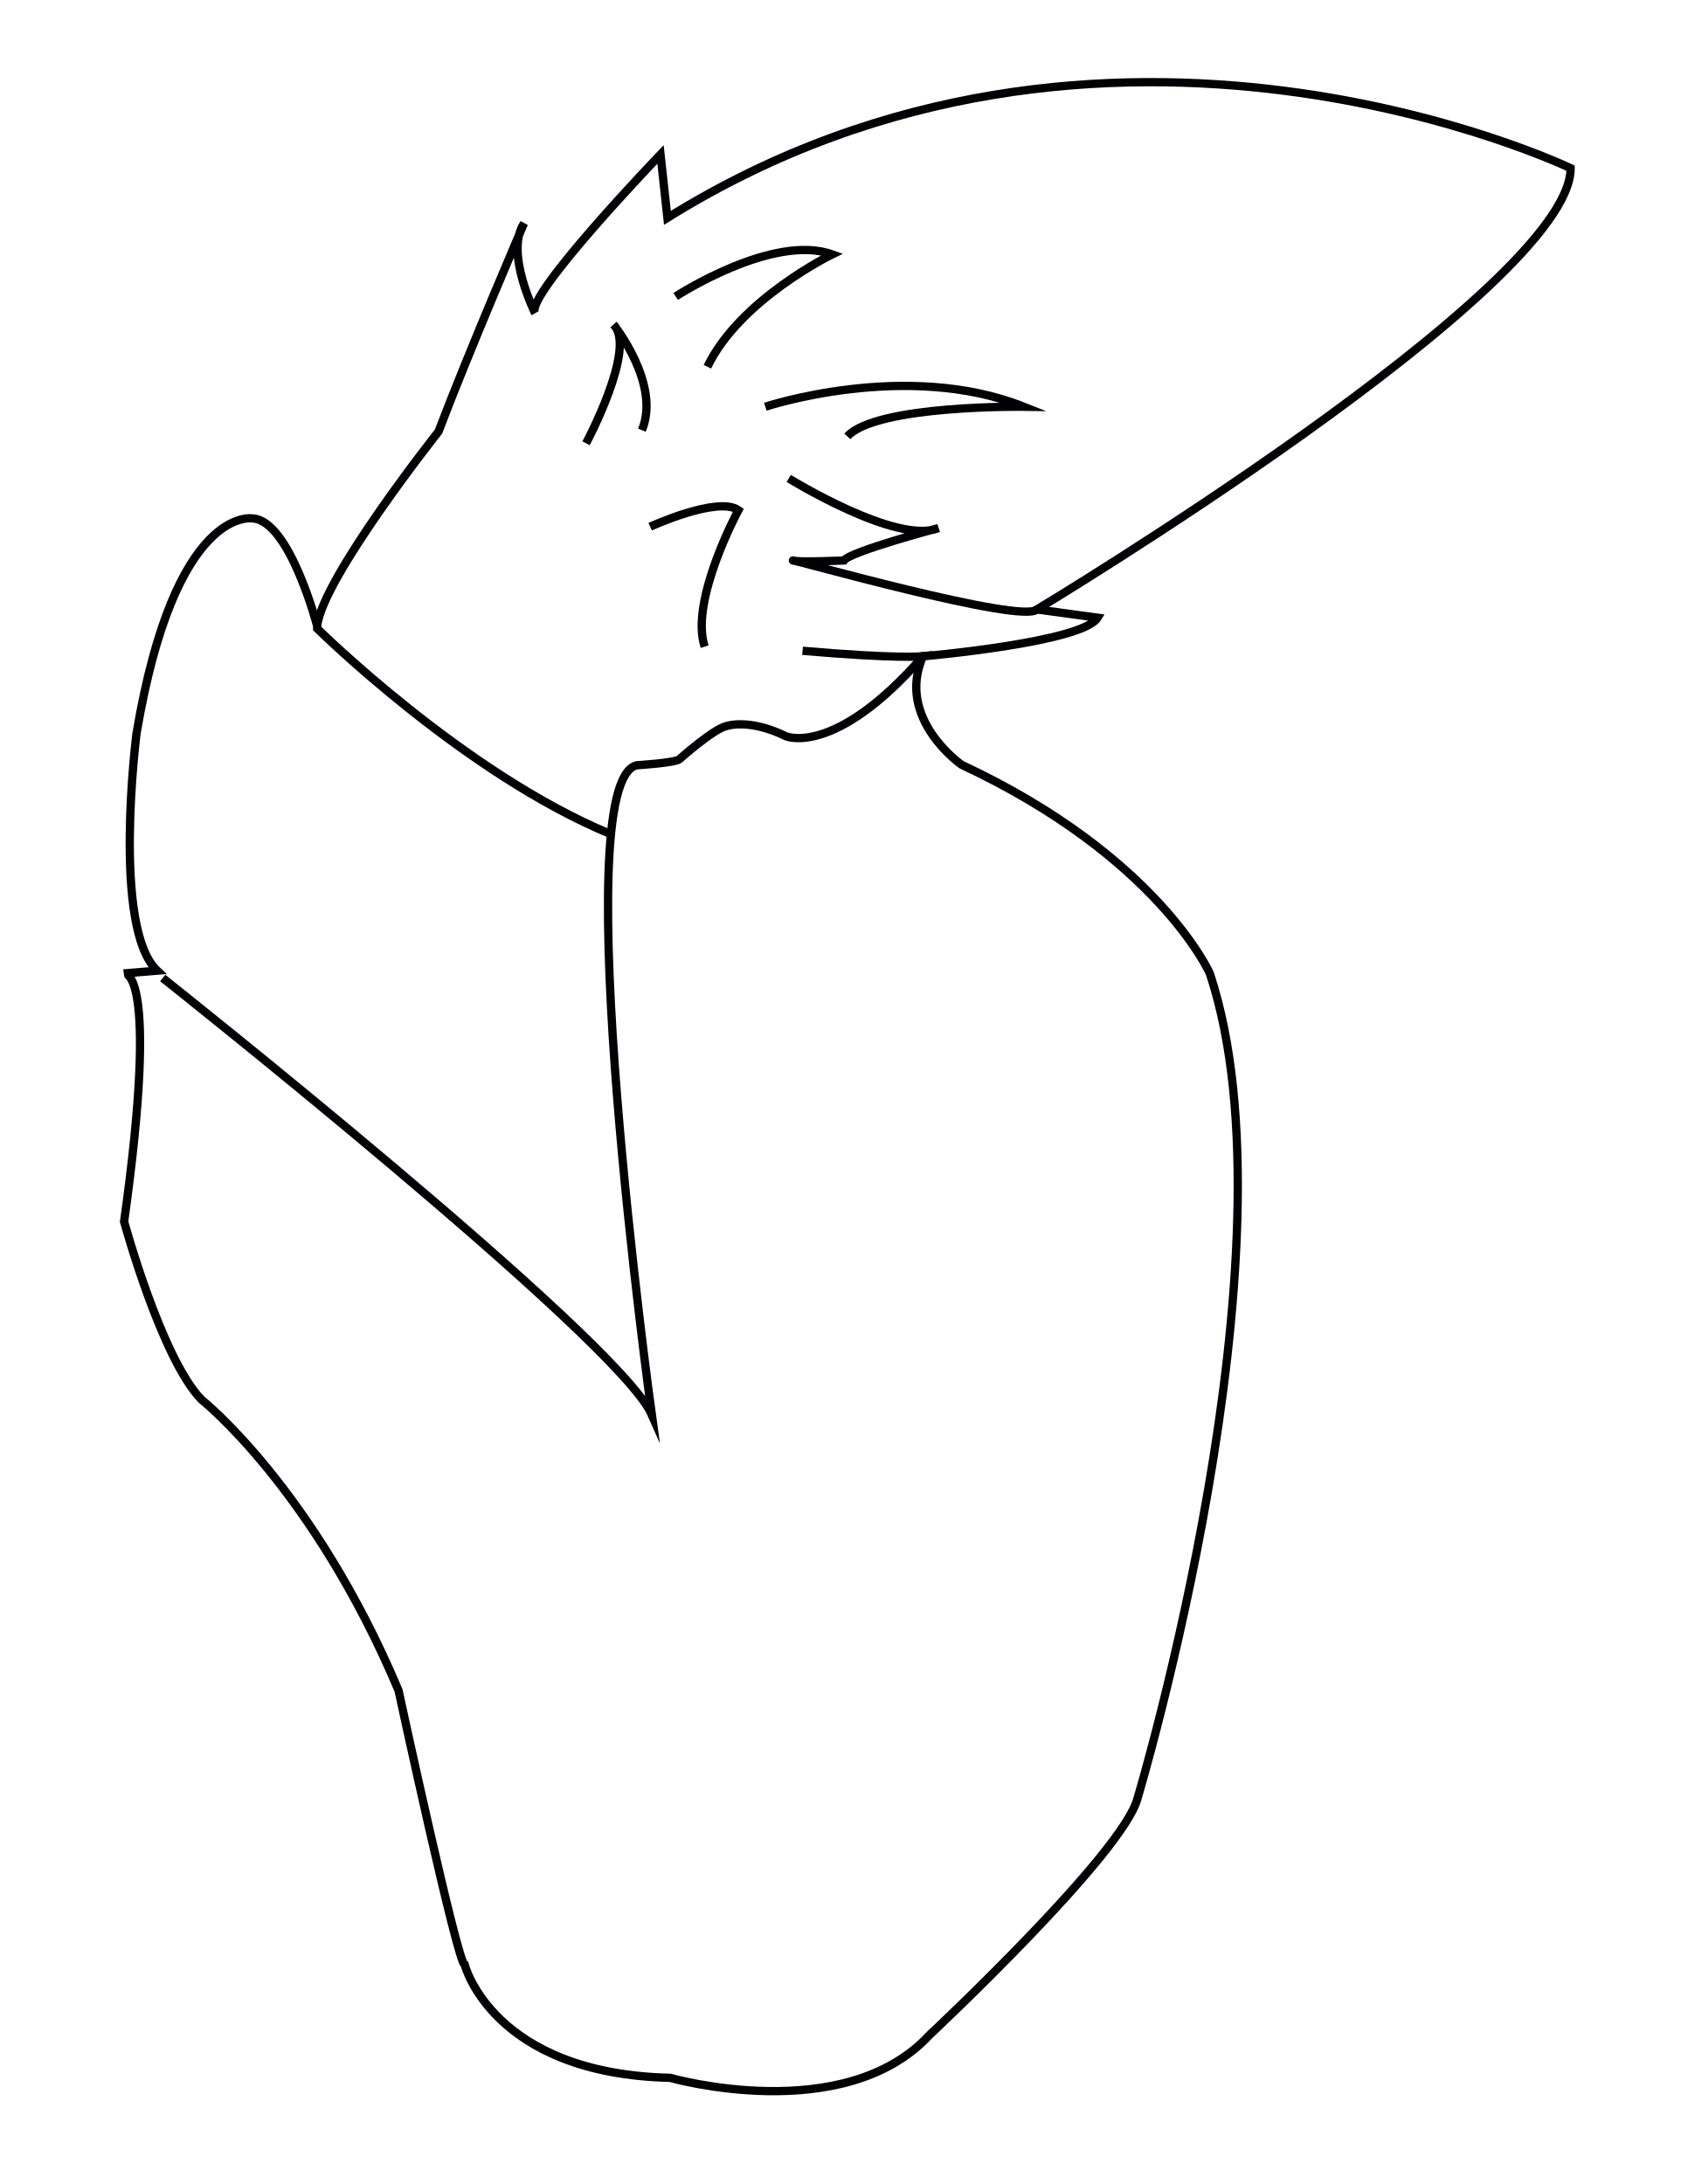
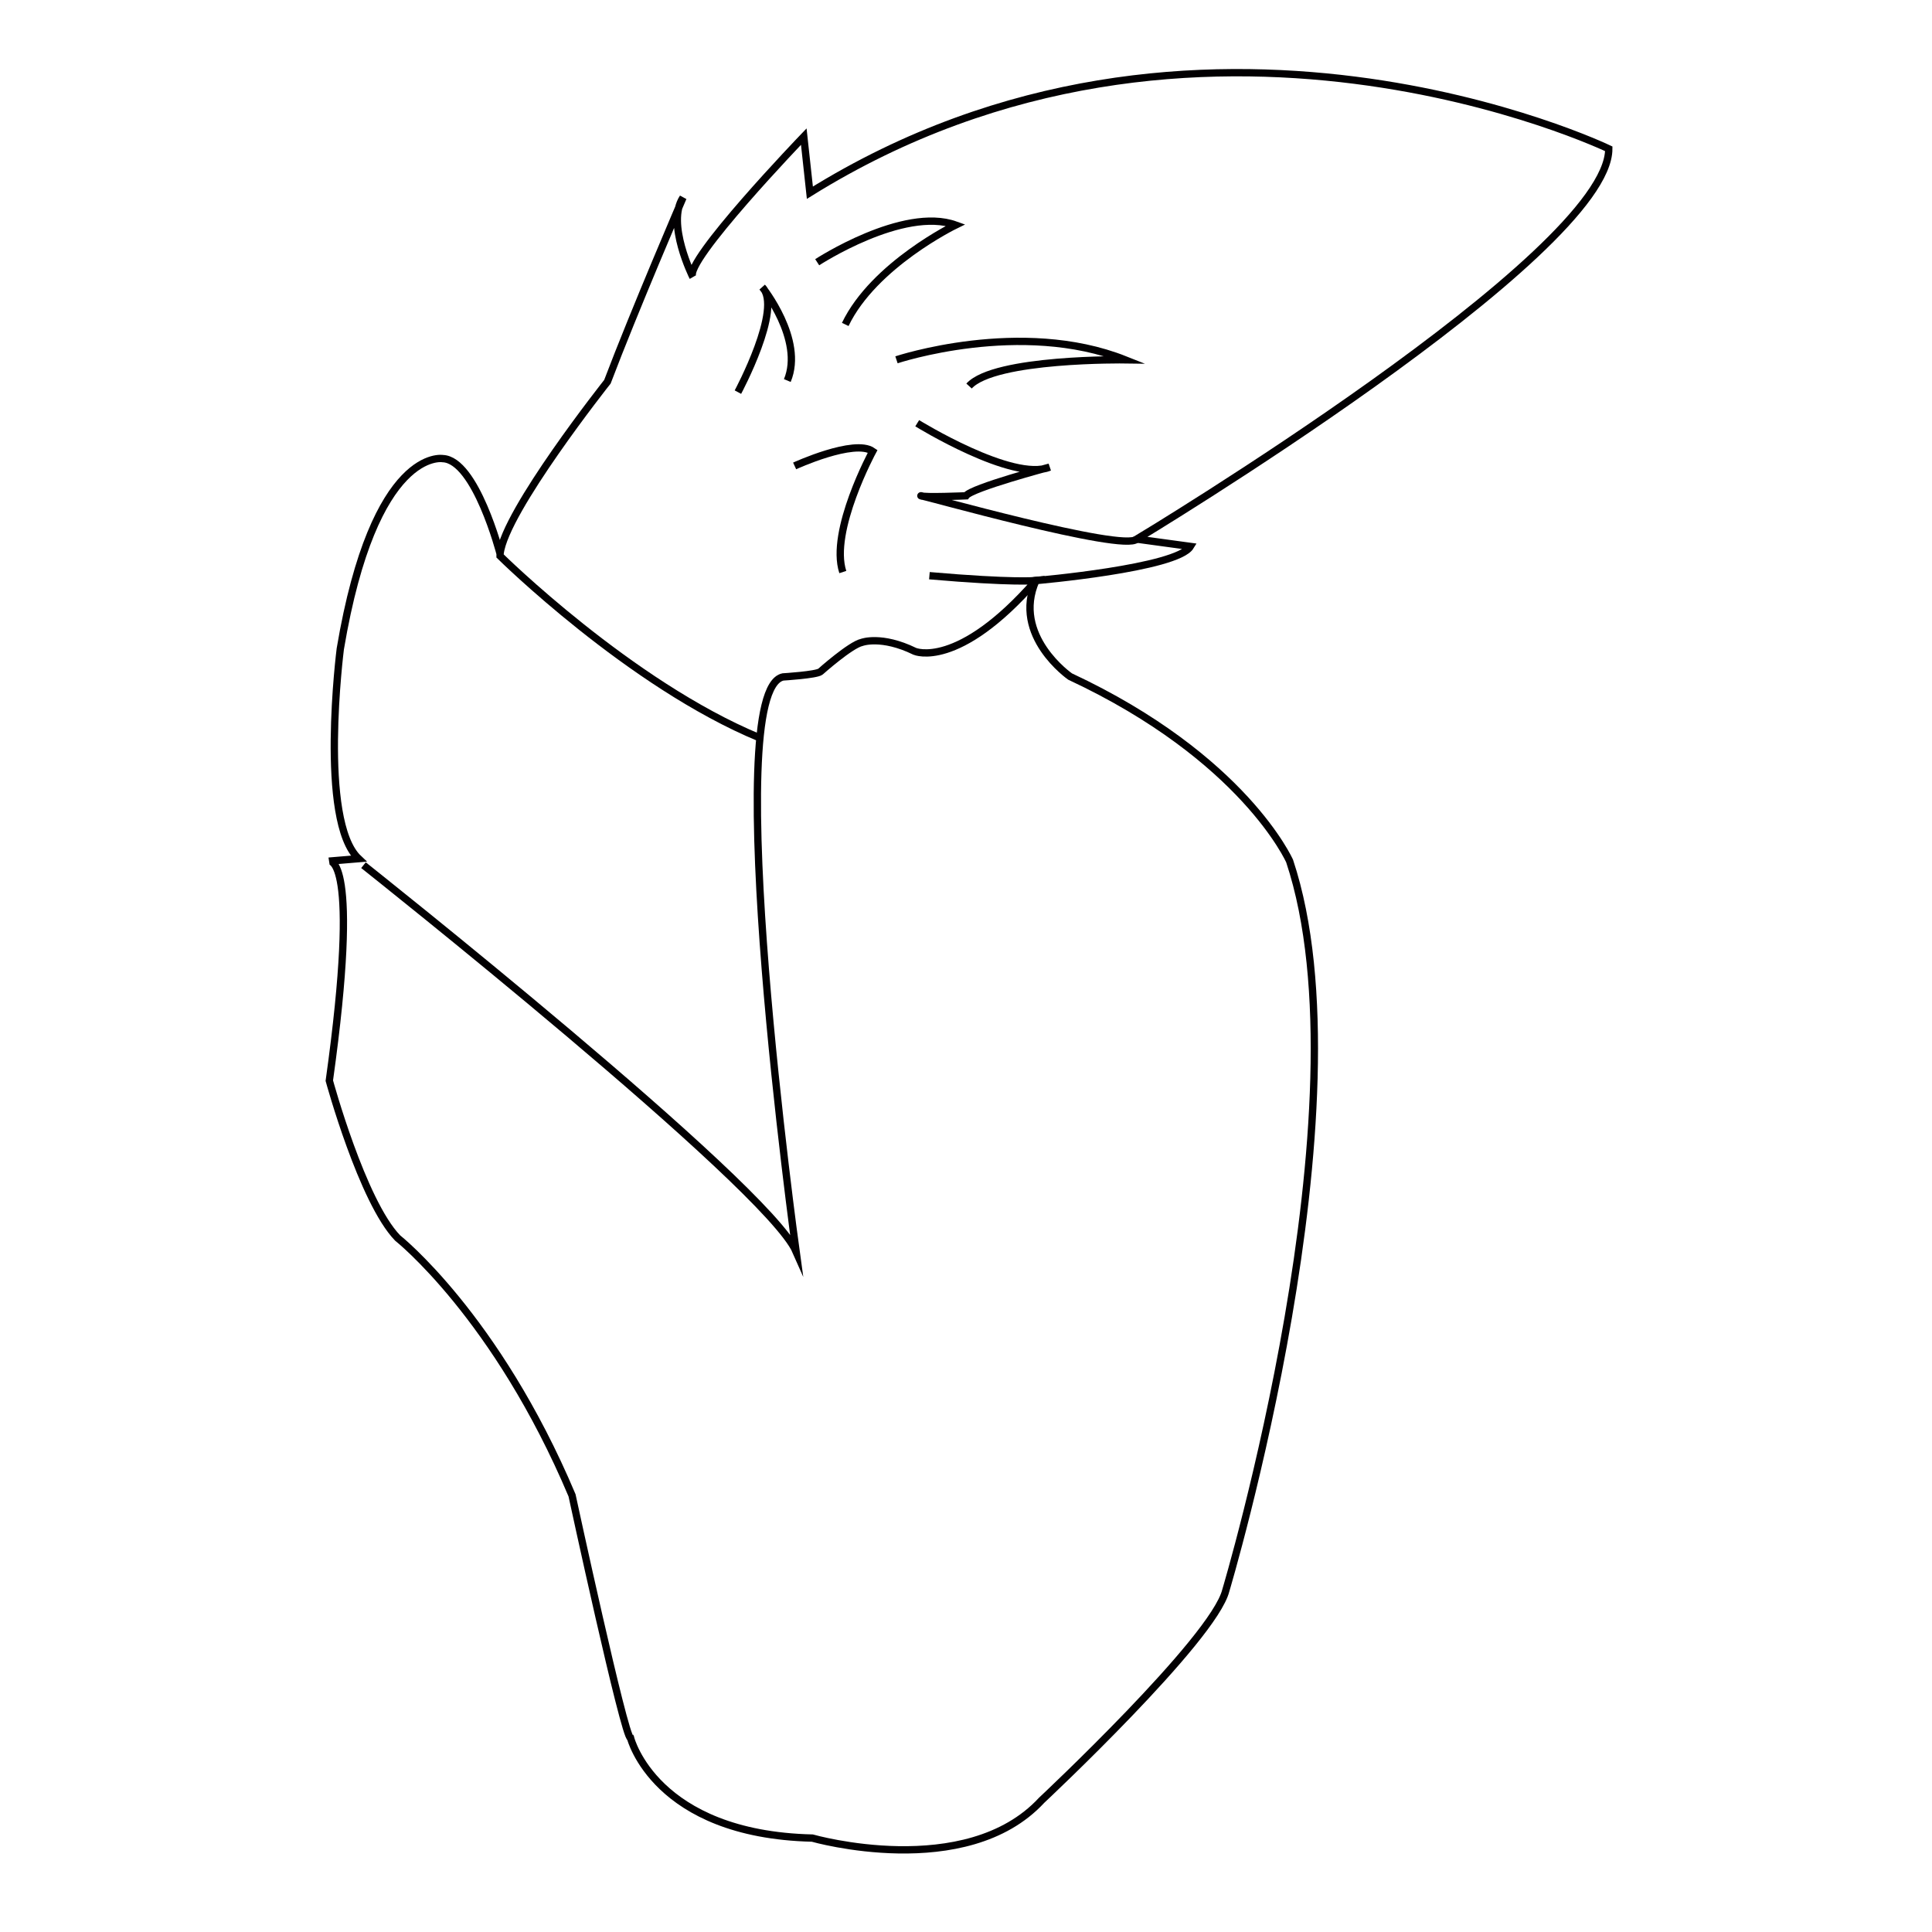
- <svg xmlns="http://www.w3.org/2000/svg" version="1.1" x="0px" y="0px" width="612px" height="792px" viewBox="0 0 612 792" enable-background="new 0 0 612 792" xml:space="preserve">
+ <svg xmlns="http://www.w3.org/2000/svg" version="1.1" x="0px" y="0px" width="75px" height="75px" viewBox="0 0 612 792" enable-background="new 0 0 612 792" xml:space="preserve">
  <g id="background">
    <g>
-       <path fill="none" d="M360.431,35.913c-41.979,6.97-81.557,21.896-117.638,44.361l-2.026,1.261l-2.409-22.16    c-4.001,4.226-12.798,13.613-21.364,23.408c-21.212,24.258-21.877,29.086-21.725,29.897c0.043,0.089,0.068,0.14,0.073,0.149    l-2.59,1.503c-0.152-0.229-0.329-0.494-0.438-0.874c-1.211-2.568-5.115-11.385-5.971-20.048    c-6.668,15.74-18.454,43.885-25.94,63.622l-0.083,0.217l-0.144,0.182c-0.417,0.526-41.621,52.69-43.676,69.656v0.197    c5.188,5.031,54.462,52.065,103.735,73.055c1.693-15.37,5.097-23.195,10.46-24.308l0.213-0.028    c6.071-0.371,13.295-1.18,14.496-1.851c1.578-1.403,12.629-11.117,17.516-12.263c1.096-0.371,9.359-2.763,22.737,3.763    c0.092,0.035,16.33,6.186,45.535-26.002c-5.26,0.085-17.028-0.13-40.322-2.156l0.26-2.988c31.566,2.745,41.923,2.119,43.229,2.017    l0.161-0.014l3.787-0.399l-0.05,0.057c19.815-1.915,48.008-6.139,56.355-11.114l-18.274-2.492    c-0.943,0.461-2.45,0.699-4.584,0.699c-9.929,0-33.407-5.123-76.568-16.512c-3.25-0.858-5.962-1.574-7.195-1.876    c-0.9-0.117-1.127-0.253-1.263-0.334l-1.116-0.67l0.493-1.213c0.428-1.017,0.995-1.072,2.68-0.674    c2.443,0.212,9.821,0.08,16.605-0.205c2.952-2.319,13.493-5.742,22.52-8.389c-5.781-1.065-12.805-3.46-21.027-7.176    c-11.641-5.26-21.571-11.373-21.67-11.435l1.577-2.552c0.097,0.061,9.887,6.085,21.356,11.266    c12.729,5.749,22.546,8.257,28.707,7.372c1.173-0.32,2.193-0.593,3.014-0.811l0.962,2.834c-0.994,0.414-2.098,0.715-3.308,0.904    c-14.288,3.903-28.855,8.609-30.298,10.331l-0.425,0.612l-0.731,0.016c-2.193,0.095-4.135,0.167-5.853,0.221    c10.672,2.807,26.974,7.035,41.625,10.32c25.023,5.611,31.205,5.308,32.728,4.823l0.661-0.398    c1.913-1.152,189.965-114.856,192.742-157.771c-6.376-2.904-46.667-20.468-102.888-27.594    C429.24,29.808,394.031,30.333,360.431,35.913z M231.366,155.421c4.149-9.928-0.876-21.88-5.186-29.395    c-0.581,13.027-10.861,32.641-12.358,35.433l-2.644-1.418c0.046-0.085,4.627-8.667,8.111-18.148    c3.907-10.633,4.933-18.31,2.976-21.954c-0.563-0.78-0.912-1.221-0.936-1.25l2.231-1.999c0.453,0.453,0.841,0.964,1.169,1.526    c1.522,2.098,4.409,6.375,6.883,11.751c4.678,10.163,5.549,19.365,2.521,26.612L231.366,155.421z M269.069,185.715    c-0.174,0.322-17.378,32.375-12.144,48.317l-2.851,0.936c-5.056-15.397,8.305-42.851,11.645-49.33    c-3.077-1.109-8.768-0.482-16.316,1.819c-6.889,2.101-12.967,4.878-13.028,4.906l-1.252-2.727    c2.587-1.188,25.51-11.447,33.486-5.866l1.096,0.767L269.069,185.715z M257.853,133.648l-2.705-1.297    c6.206-12.94,18.382-23.526,27.504-30.129c6.137-4.442,11.659-7.682,15.03-9.532c-20.738-4.022-51.535,15.853-51.862,16.066    l-1.64-2.513c0.365-0.238,9.061-5.88,20.557-10.66c15.617-6.493,28.241-8.09,37.522-4.745l3.347,1.207l-3.201,1.554    C302.075,93.76,269.235,109.914,257.853,133.648z M371.229,149c-0.136-0.004-13.49-0.172-27.938,1.059    c-23.778,2.026-32.122,6.123-34.935,9.202l-2.215-2.022c8.252-9.038,40.46-10.846,56.303-11.181    c-39.847-11.687-84,2.708-84.471,2.865l-0.948-2.846c0.515-0.171,52.015-16.975,94.779,0.029l7.562,3.007L371.229,149z" />
-       <path fill="none" d="M284.403,268.376c-12.872-6.278-20.476-3.661-20.551-3.635l-0.204,0.059    c-3.51,0.752-12.968,8.667-16.316,11.653c-1.821,1.459-10.825,2.211-16.123,2.537c-5.699,1.354-13.933,18.657-5.984,118.203    c4.589,57.479,12.515,115.026,12.595,115.601l1.48,10.693l-4.339-9.885C223.245,486.919,59.719,357.15,58.068,355.843l1.863-2.352    c6.35,5.031,146.903,116.577,173.996,152.834c-2.234-17.008-8.027-62.972-11.693-108.894c-2.702-33.84-3.738-61.047-3.08-80.864    c0.16-4.816,0.416-9.178,0.768-13.105c-52.653-22.11-105.446-73.954-105.977-74.479l-0.445-0.44v-1.351    c-2.765-10.54-11.961-37.32-22.056-37.694l-0.208-0.022c-0.254-0.038-26.755-3.271-40.257,76.773    c-0.08,0.638-8.708,69.856,7.048,84.657l2.457,2.308l-11.688,0.974c5.274,9.03,4.501,40.18-2.268,88.71    c1.144,4.103,14.015,49.454,27.486,63.492c2.114,1.717,41.752,34.624,71.867,106.025l0.084,0.267    c7.924,36.674,20.405,91.889,23.298,98.316h0.403l0.287,1.132c0.024,0.094,2.583,9.704,12.79,19.358    c17.116,16.191,42.234,20.09,60.291,20.51l0.377,0.058c0.622,0.179,62.479,17.353,92.488-15.076l0.075-0.076    c0.702-0.657,70.233-65.924,75.07-85.27c0.167-0.562,14.996-50.391,25.565-111.808c9.732-56.555,17.744-134.769,0.658-186.291    c-0.831-1.792-20.528-42.738-89.236-74.845l-0.221-0.127c-0.226-0.157-20.35-14.428-16.592-34.526    C301.726,275.361,285.127,268.69,284.403,268.376z" />
+       <path fill="none" d="M360.431,35.913c-41.979,6.97-81.557,21.896-117.638,44.361l-2.026,1.261l-2.409-22.16                       c-4.001,4.226-12.798,13.613-21.364,23.408c-21.212,24.258-21.877,29.086-21.725,29.897c0.043,0.089,0.068,0.14,0.073,0.149                       l-2.59,1.503c-0.152-0.229-0.329-0.494-0.438-0.874c-1.211-2.568-5.115-11.385-5.971-20.048                       c-6.668,15.74-18.454,43.885-25.94,63.622l-0.083,0.217l-0.144,0.182c-0.417,0.526-41.621,52.69-43.676,69.656v0.197                       c5.188,5.031,54.462,52.065,103.735,73.055c1.693-15.37,5.097-23.195,10.46-24.308l0.213-0.028                       c6.071-0.371,13.295-1.18,14.496-1.851c1.578-1.403,12.629-11.117,17.516-12.263c1.096-0.371,9.359-2.763,22.737,3.763                       c0.092,0.035,16.33,6.186,45.535-26.002c-5.26,0.085-17.028-0.13-40.322-2.156l0.26-2.988c31.566,2.745,41.923,2.119,43.229,2.017                       l0.161-0.014l3.787-0.399l-0.05,0.057c19.815-1.915,48.008-6.139,56.355-11.114l-18.274-2.492                       c-0.943,0.461-2.45,0.699-4.584,0.699c-9.929,0-33.407-5.123-76.568-16.512c-3.25-0.858-5.962-1.574-7.195-1.876                       c-0.9-0.117-1.127-0.253-1.263-0.334l-1.116-0.67l0.493-1.213c0.428-1.017,0.995-1.072,2.68-0.674                       c2.443,0.212,9.821,0.08,16.605-0.205c2.952-2.319,13.493-5.742,22.52-8.389c-5.781-1.065-12.805-3.46-21.027-7.176                       c-11.641-5.26-21.571-11.373-21.67-11.435l1.577-2.552c0.097,0.061,9.887,6.085,21.356,11.266                       c12.729,5.749,22.546,8.257,28.707,7.372c1.173-0.32,2.193-0.593,3.014-0.811l0.962,2.834c-0.994,0.414-2.098,0.715-3.308,0.904                       c-14.288,3.903-28.855,8.609-30.298,10.331l-0.425,0.612l-0.731,0.016c-2.193,0.095-4.135,0.167-5.853,0.221                       c10.672,2.807,26.974,7.035,41.625,10.32c25.023,5.611,31.205,5.308,32.728,4.823l0.661-0.398                       c1.913-1.152,189.965-114.856,192.742-157.771c-6.376-2.904-46.667-20.468-102.888-27.594                       C429.24,29.808,394.031,30.333,360.431,35.913z M231.366,155.421c4.149-9.928-0.876-21.88-5.186-29.395                       c-0.581,13.027-10.861,32.641-12.358,35.433l-2.644-1.418c0.046-0.085,4.627-8.667,8.111-18.148                       c3.907-10.633,4.933-18.31,2.976-21.954c-0.563-0.78-0.912-1.221-0.936-1.25l2.231-1.999c0.453,0.453,0.841,0.964,1.169,1.526                       c1.522,2.098,4.409,6.375,6.883,11.751c4.678,10.163,5.549,19.365,2.521,26.612L231.366,155.421z M269.069,185.715                       c-0.174,0.322-17.378,32.375-12.144,48.317l-2.851,0.936c-5.056-15.397,8.305-42.851,11.645-49.33                       c-3.077-1.109-8.768-0.482-16.316,1.819c-6.889,2.101-12.967,4.878-13.028,4.906l-1.252-2.727                       c2.587-1.188,25.51-11.447,33.486-5.866l1.096,0.767L269.069,185.715z M257.853,133.648l-2.705-1.297                       c6.206-12.94,18.382-23.526,27.504-30.129c6.137-4.442,11.659-7.682,15.03-9.532c-20.738-4.022-51.535,15.853-51.862,16.066                       l-1.64-2.513c0.365-0.238,9.061-5.88,20.557-10.66c15.617-6.493,28.241-8.09,37.522-4.745l3.347,1.207l-3.201,1.554                       C302.075,93.76,269.235,109.914,257.853,133.648z M371.229,149c-0.136-0.004-13.49-0.172-27.938,1.059                       c-23.778,2.026-32.122,6.123-34.935,9.202l-2.215-2.022c8.252-9.038,40.46-10.846,56.303-11.181                       c-39.847-11.687-84,2.708-84.471,2.865l-0.948-2.846c0.515-0.171,52.015-16.975,94.779,0.029l7.562,3.007L371.229,149z" />
+       <path fill="none" d="M284.403,268.376c-12.872-6.278-20.476-3.661-20.551-3.635l-0.204,0.059                       c-3.51,0.752-12.968,8.667-16.316,11.653c-1.821,1.459-10.825,2.211-16.123,2.537c-5.699,1.354-13.933,18.657-5.984,118.203                       c4.589,57.479,12.515,115.026,12.595,115.601l1.48,10.693l-4.339-9.885C223.245,486.919,59.719,357.15,58.068,355.843l1.863-2.352                       c6.35,5.031,146.903,116.577,173.996,152.834c-2.234-17.008-8.027-62.972-11.693-108.894c-2.702-33.84-3.738-61.047-3.08-80.864                       c0.16-4.816,0.416-9.178,0.768-13.105c-52.653-22.11-105.446-73.954-105.977-74.479l-0.445-0.44v-1.351                       c-2.765-10.54-11.961-37.32-22.056-37.694l-0.208-0.022c-0.254-0.038-26.755-3.271-40.257,76.773                       c-0.08,0.638-8.708,69.856,7.048,84.657l2.457,2.308l-11.688,0.974c5.274,9.03,4.501,40.18-2.268,88.71                       c1.144,4.103,14.015,49.454,27.486,63.492c2.114,1.717,41.752,34.624,71.867,106.025l0.084,0.267                       c7.924,36.674,20.405,91.889,23.298,98.316h0.403l0.287,1.132c0.024,0.094,2.583,9.704,12.79,19.358                       c17.116,16.191,42.234,20.09,60.291,20.51l0.377,0.058c0.622,0.179,62.479,17.353,92.488-15.076l0.075-0.076                       c0.702-0.657,70.233-65.924,75.07-85.27c0.167-0.562,14.996-50.391,25.565-111.808c9.732-56.555,17.744-134.769,0.658-186.291                       c-0.831-1.792-20.528-42.738-89.236-74.845l-0.221-0.127c-0.226-0.157-20.35-14.428-16.592-34.526                       C301.726,275.361,285.127,268.69,284.403,268.376z" />
      <path fill="none" d="M334.52,236.508l0.019-0.001c1.199-0.104,2.442-0.218,3.719-0.341l0.05-0.057L334.52,236.508z" />
-       <path fill="none" d="M333.653,236.583l0.705-0.061c-1.306,0.102-11.662,0.728-43.229-2.017l-0.26,2.988    c23.294,2.025,35.062,2.241,40.322,2.156c-29.205,32.188-45.442,26.037-45.535,26.002c-13.378-6.526-21.642-4.133-22.737-3.763    c-4.886,1.146-15.938,10.859-17.516,12.263c-1.201,0.671-8.425,1.48-14.496,1.851l-0.213,0.028    c-5.363,1.113-8.768,8.938-10.46,24.308c0.622,0.265,1.243,0.528,1.864,0.785l-1.144,2.773c-0.344-0.142-0.688-0.291-1.032-0.435    c-0.353,3.927-0.608,8.289-0.768,13.105c-0.658,19.817,0.378,47.024,3.08,80.864c3.667,45.922,9.459,91.886,11.693,108.894    C206.834,470.068,66.281,358.522,59.932,353.491l-1.863,2.352c1.65,1.308,165.177,131.076,176.892,157.76l4.339,9.885    l-1.48-10.693c-0.08-0.574-8.005-58.121-12.595-115.601c-7.948-99.546,0.286-116.849,5.984-118.203    c5.298-0.326,14.302-1.078,16.123-2.537c3.348-2.986,12.806-10.901,16.316-11.653l0.204-0.059    c0.075-0.026,7.679-2.644,20.551,3.635c0.724,0.314,17.323,6.985,46.817-24.336c0.402-2.152,1.071-4.369,2.075-6.644    L333.653,236.583z" />
-       <path fill="none" d="M341.838,215.29c-14.651-3.285-30.953-7.514-41.625-10.32c1.717-0.053,3.659-0.125,5.853-0.221l0.731-0.016    l0.425-0.612c1.442-1.722,16.01-6.428,30.298-10.331c1.21-0.189,2.313-0.49,3.308-0.904l-0.962-2.834    c-0.82,0.218-1.841,0.491-3.014,0.811c-6.161,0.885-15.978-1.623-28.707-7.372c-11.469-5.181-21.259-11.205-21.356-11.266    l-1.577,2.552c0.099,0.062,10.03,6.174,21.67,11.435c8.223,3.715,15.246,6.11,21.027,7.176c-9.026,2.646-19.567,6.07-22.52,8.389    c-6.784,0.285-14.162,0.417-16.605,0.205c-1.686-0.398-2.252-0.343-2.68,0.674l-0.493,1.213l1.116,0.67    c0.135,0.081,0.362,0.217,1.263,0.334c1.233,0.302,3.945,1.018,7.195,1.876c43.161,11.39,66.639,16.512,76.568,16.512    c2.134,0,3.641-0.237,4.584-0.699l-4.759-0.649l2.986-1.798C373.043,220.598,366.861,220.9,341.838,215.29z" />
+       <path fill="none" d="M333.653,236.583l0.705-0.061c-1.306,0.102-11.662,0.728-43.229-2.017l-0.26,2.988                       c23.294,2.025,35.062,2.241,40.322,2.156c-29.205,32.188-45.442,26.037-45.535,26.002c-13.378-6.526-21.642-4.133-22.737-3.763                       c-4.886,1.146-15.938,10.859-17.516,12.263c-1.201,0.671-8.425,1.48-14.496,1.851l-0.213,0.028                       c-5.363,1.113-8.768,8.938-10.46,24.308c0.622,0.265,1.243,0.528,1.864,0.785l-1.144,2.773c-0.344-0.142-0.688-0.291-1.032-0.435                       c-0.353,3.927-0.608,8.289-0.768,13.105c-0.658,19.817,0.378,47.024,3.08,80.864c3.667,45.922,9.459,91.886,11.693,108.894                       C206.834,470.068,66.281,358.522,59.932,353.491l-1.863,2.352c1.65,1.308,165.177,131.076,176.892,157.76l4.339,9.885                       l-1.48-10.693c-0.08-0.574-8.005-58.121-12.595-115.601c-7.948-99.546,0.286-116.849,5.984-118.203                       c5.298-0.326,14.302-1.078,16.123-2.537c3.348-2.986,12.806-10.901,16.316-11.653l0.204-0.059                       c0.075-0.026,7.679-2.644,20.551,3.635c0.724,0.314,17.323,6.985,46.817-24.336c0.402-2.152,1.071-4.369,2.075-6.644                       L333.653,236.583z" />
+       <path fill="none" d="M341.838,215.29c-14.651-3.285-30.953-7.514-41.625-10.32c1.717-0.053,3.659-0.125,5.853-0.221l0.731-0.016                       l0.425-0.612c1.442-1.722,16.01-6.428,30.298-10.331c1.21-0.189,2.313-0.49,3.308-0.904l-0.962-2.834                       c-0.82,0.218-1.841,0.491-3.014,0.811c-6.161,0.885-15.978-1.623-28.707-7.372c-11.469-5.181-21.259-11.205-21.356-11.266                       l-1.577,2.552c0.099,0.062,10.03,6.174,21.67,11.435c8.223,3.715,15.246,6.11,21.027,7.176c-9.026,2.646-19.567,6.07-22.52,8.389                       c-6.784,0.285-14.162,0.417-16.605,0.205c-1.686-0.398-2.252-0.343-2.68,0.674l-0.493,1.213l1.116,0.67                       c0.135,0.081,0.362,0.217,1.263,0.334c1.233,0.302,3.945,1.018,7.195,1.876c43.161,11.39,66.639,16.512,76.568,16.512                       c2.134,0,3.641-0.237,4.584-0.699l-4.759-0.649l2.986-1.798C373.043,220.598,366.861,220.9,341.838,215.29z" />
      <path fill="none" d="M334.52,236.508l-0.161,0.014c0.093-0.007,0.143-0.012,0.148-0.013L334.52,236.508z" />
-       <path fill="none" d="M570.149,59.648c-0.423-0.204-43.056-20.446-104.585-28.261c-36.146-4.592-71.658-4.068-105.56,1.555    c-41.609,6.901-80.881,21.543-116.771,43.533l-2.59-23.83l-2.226,2.315c-0.124,0.129-12.536,13.058-24.299,26.554    c-12.937,14.843-18.453,22.735-20.628,27.103c-2.262-5.614-5.586-15.68-3.866-22.927c1.083-2.537,1.718-4.016,1.753-4.097    l-2.626-1.425c-0.899,1.349-1.529,2.859-1.941,4.472c-5.166,12.108-20.168,47.506-29.131,71.111    c-2.858,3.618-35.335,44.979-42.748,65.55c-3.381-11.027-11.85-34.262-23.294-34.796c-0.844-0.112-5.626-0.494-11.908,3.929    c-9.838,6.928-23.326,25.618-31.718,75.376c-0.355,2.784-8.179,65.634,5.912,84.941l-8.852,0.738    c-0.149,0.003-0.287,0.021-0.41,0.05l0.461,2.95c-0.022,0-0.033-0.002-0.034-0.002c0.104,0.021,10.338,3.082-1.576,88.306    l-0.042,0.306l0.081,0.297c0.556,2.036,13.769,50.045,28.369,65.148l0.149,0.134c0.401,0.317,40.502,32.562,70.993,104.777    c0.439,2.03,5.629,25.979,11.037,49.63c8.655,37.854,11.45,47.565,13.021,50.057c0.495,1.722,3.501,10.945,13.407,20.383    c17.749,16.908,43.61,21.016,62.251,21.472c1.869,0.51,17.131,4.523,35.572,4.817c0.716,0.011,1.425,0.017,2.133,0.017    c25.084,0,44.961-7.161,57.581-20.771c3.416-3.2,70.862-66.581,75.872-86.628c0.149-0.498,15.024-50.472,25.625-112.062    c17.754-103.145,10.087-159.086,0.529-187.854l-0.052-0.132c-0.194-0.441-4.923-10.978-18.519-25.738    c-12.472-13.539-35.097-33.303-72.094-50.612c-0.78-0.565-6.107-4.545-10.317-10.781c-5.77-8.543-6.916-17.23-3.413-25.836    c9.104-0.818,58.075-5.62,63.584-14.634l1.196-1.958l-20.079-2.738C407.814,203.354,571,102.034,571,61v-0.943L570.149,59.648z     M375.227,219.715l-0.661,0.398c0.184-0.059,0.304-0.12,0.377-0.173l2.143,2.096c-0.189,0.199-0.438,0.374-0.747,0.524    l18.274,2.492c-8.348,4.975-36.54,9.199-56.355,11.114l-2.46,2.822c-1.559,1.786-3.084,3.467-4.577,5.052    c-3.758,20.098,16.366,34.369,16.592,34.526l0.221,0.127c68.708,32.107,88.405,73.052,89.236,74.845    c17.086,51.522,9.074,129.736-0.658,186.291c-10.569,61.417-25.398,111.245-25.565,111.808    c-4.837,19.346-74.368,84.612-75.07,85.27l-0.075,0.076c-30.009,32.429-91.866,15.255-92.488,15.076L243.035,752    c-18.057-0.42-43.175-4.318-60.291-20.51c-10.206-9.654-12.766-19.265-12.79-19.358L169.667,711h-0.403    c-2.893-6.428-15.374-61.643-23.298-98.316l-0.084-0.267c-30.115-71.401-69.753-104.309-71.867-106.025    c-13.472-14.038-26.343-59.39-27.486-63.492c6.769-48.53,7.542-79.681,2.268-88.71l11.688-0.974l-2.457-2.308    c-15.756-14.801-7.128-84.02-7.048-84.657c13.502-80.044,40.003-76.811,40.257-76.773l0.208,0.022    c10.095,0.374,19.291,27.154,22.056,37.694v1.351l0.445,0.44c0.531,0.525,53.324,52.369,105.977,74.479    c0.096-1.076,0.202-2.113,0.312-3.123c-49.272-20.99-98.547-68.024-103.735-73.055v-0.197    c2.055-16.966,43.259-69.13,43.676-69.656l0.144-0.182l0.083-0.217c7.487-19.737,19.272-47.882,25.94-63.622    c0.856,8.663,4.76,17.479,5.971,20.048c0.109,0.38,0.286,0.646,0.438,0.874l2.59-1.503c-0.005-0.009-0.03-0.06-0.073-0.149    c-0.153-0.811,0.513-5.639,21.725-29.897c8.566-9.795,17.363-19.182,21.364-23.408l2.409,22.16l2.026-1.261    c36.081-22.465,75.659-37.391,117.638-44.361c33.601-5.58,68.81-6.105,104.65-1.563c56.221,7.126,96.512,24.69,102.888,27.594    C565.191,104.858,377.14,218.563,375.227,219.715z" />
-       <path fill="none" d="M334.52,236.508l-0.013,0.001c-0.006,0-0.056,0.005-0.148,0.013l-0.705,0.061l-0.358,0.812    c-1.004,2.275-1.673,4.492-2.075,6.644c1.493-1.585,3.019-3.266,4.577-5.052l2.46-2.822c-1.276,0.124-2.52,0.238-3.719,0.341    L334.52,236.508z" />
-       <path fill="none" d="M222.099,301.124c-0.621-0.256-1.242-0.52-1.864-0.785c-0.111,1.01-0.216,2.047-0.312,3.123    c0.344,0.145,0.688,0.293,1.032,0.435L222.099,301.124z" />
-       <path fill="none" d="M376.338,222.56c0.309-0.151,0.558-0.326,0.747-0.524l-2.143-2.096c-0.073,0.054-0.193,0.115-0.377,0.173    l-2.986,1.798L376.338,222.56z" />
-       <path fill="none" d="M231.613,129.967c-2.475-5.376-5.361-9.653-6.883-11.751c-0.328-0.562-0.716-1.074-1.169-1.526l-2.231,1.999    c0.023,0.029,0.373,0.47,0.936,1.25c1.957,3.644,0.932,11.321-2.976,21.954c-3.484,9.481-8.065,18.063-8.111,18.148l2.644,1.418    c1.497-2.792,11.777-22.405,12.358-35.433c4.31,7.515,9.335,19.467,5.186,29.395l2.768,1.157    C237.162,149.332,236.291,140.13,231.613,129.967z" />
-       <path fill="none" d="M305.606,92.045l-3.347-1.207c-9.281-3.345-21.905-1.748-37.522,4.745    c-11.496,4.78-20.192,10.422-20.557,10.66l1.64,2.513c0.327-0.213,31.124-20.089,51.862-16.066    c-3.371,1.85-8.893,5.09-15.03,9.532c-9.122,6.603-21.299,17.189-27.504,30.129l2.705,1.297    c11.383-23.734,44.222-39.889,44.552-40.049L305.606,92.045z" />
-       <path fill="none" d="M277.026,146.077l0.948,2.846c0.472-0.158,44.625-14.552,84.471-2.865    c-15.843,0.335-48.051,2.143-56.303,11.181l2.215,2.022c2.812-3.08,11.156-7.176,34.935-9.202    c14.447-1.231,27.802-1.063,27.938-1.059l8.138,0.113l-7.562-3.007C329.041,129.102,277.541,145.906,277.026,146.077z" />
-       <path fill="none" d="M235.124,189.637l1.252,2.727c0.061-0.028,6.139-2.805,13.028-4.906c7.548-2.301,13.239-2.928,16.316-1.819    c-3.34,6.479-16.701,33.933-11.645,49.33l2.851-0.936c-5.235-15.942,11.969-47.996,12.144-48.317l0.637-1.177l-1.096-0.767    C260.634,178.189,237.711,188.448,235.124,189.637z" />
+       <path fill="none" d="M570.149,59.648c-0.423-0.204-43.056-20.446-104.585-28.261c-36.146-4.592-71.658-4.068-105.56,1.555                       c-41.609,6.901-80.881,21.543-116.771,43.533l-2.59-23.83l-2.226,2.315c-0.124,0.129-12.536,13.058-24.299,26.554                       c-12.937,14.843-18.453,22.735-20.628,27.103c-2.262-5.614-5.586-15.68-3.866-22.927c1.083-2.537,1.718-4.016,1.753-4.097                       l-2.626-1.425c-0.899,1.349-1.529,2.859-1.941,4.472c-5.166,12.108-20.168,47.506-29.131,71.111                       c-2.858,3.618-35.335,44.979-42.748,65.55c-3.381-11.027-11.85-34.262-23.294-34.796c-0.844-0.112-5.626-0.494-11.908,3.929                       c-9.838,6.928-23.326,25.618-31.718,75.376c-0.355,2.784-8.179,65.634,5.912,84.941l-8.852,0.738                       c-0.149,0.003-0.287,0.021-0.41,0.05l0.461,2.95c-0.022,0-0.033-0.002-0.034-0.002c0.104,0.021,10.338,3.082-1.576,88.306                       l-0.042,0.306l0.081,0.297c0.556,2.036,13.769,50.045,28.369,65.148l0.149,0.134c0.401,0.317,40.502,32.562,70.993,104.777                       c0.439,2.03,5.629,25.979,11.037,49.63c8.655,37.854,11.45,47.565,13.021,50.057c0.495,1.722,3.501,10.945,13.407,20.383                       c17.749,16.908,43.61,21.016,62.251,21.472c1.869,0.51,17.131,4.523,35.572,4.817c0.716,0.011,1.425,0.017,2.133,0.017                       c25.084,0,44.961-7.161,57.581-20.771c3.416-3.2,70.862-66.581,75.872-86.628c0.149-0.498,15.024-50.472,25.625-112.062                       c17.754-103.145,10.087-159.086,0.529-187.854l-0.052-0.132c-0.194-0.441-4.923-10.978-18.519-25.738                       c-12.472-13.539-35.097-33.303-72.094-50.612c-0.78-0.565-6.107-4.545-10.317-10.781c-5.77-8.543-6.916-17.23-3.413-25.836                       c9.104-0.818,58.075-5.62,63.584-14.634l1.196-1.958l-20.079-2.738C407.814,203.354,571,102.034,571,61v-0.943L570.149,59.648z                        M375.227,219.715l-0.661,0.398c0.184-0.059,0.304-0.12,0.377-0.173l2.143,2.096c-0.189,0.199-0.438,0.374-0.747,0.524                       l18.274,2.492c-8.348,4.975-36.54,9.199-56.355,11.114l-2.46,2.822c-1.559,1.786-3.084,3.467-4.577,5.052                       c-3.758,20.098,16.366,34.369,16.592,34.526l0.221,0.127c68.708,32.107,88.405,73.052,89.236,74.845                       c17.086,51.522,9.074,129.736-0.658,186.291c-10.569,61.417-25.398,111.245-25.565,111.808                       c-4.837,19.346-74.368,84.612-75.07,85.27l-0.075,0.076c-30.009,32.429-91.866,15.255-92.488,15.076L243.035,752                       c-18.057-0.42-43.175-4.318-60.291-20.51c-10.206-9.654-12.766-19.265-12.79-19.358L169.667,711h-0.403                       c-2.893-6.428-15.374-61.643-23.298-98.316l-0.084-0.267c-30.115-71.401-69.753-104.309-71.867-106.025                       c-13.472-14.038-26.343-59.39-27.486-63.492c6.769-48.53,7.542-79.681,2.268-88.71l11.688-0.974l-2.457-2.308                       c-15.756-14.801-7.128-84.02-7.048-84.657c13.502-80.044,40.003-76.811,40.257-76.773l0.208,0.022                       c10.095,0.374,19.291,27.154,22.056,37.694v1.351l0.445,0.44c0.531,0.525,53.324,52.369,105.977,74.479                       c0.096-1.076,0.202-2.113,0.312-3.123c-49.272-20.99-98.547-68.024-103.735-73.055v-0.197                       c2.055-16.966,43.259-69.13,43.676-69.656l0.144-0.182l0.083-0.217c7.487-19.737,19.272-47.882,25.94-63.622                       c0.856,8.663,4.76,17.479,5.971,20.048c0.109,0.38,0.286,0.646,0.438,0.874l2.59-1.503c-0.005-0.009-0.03-0.06-0.073-0.149                       c-0.153-0.811,0.513-5.639,21.725-29.897c8.566-9.795,17.363-19.182,21.364-23.408l2.409,22.16l2.026-1.261                       c36.081-22.465,75.659-37.391,117.638-44.361c33.601-5.58,68.81-6.105,104.65-1.563c56.221,7.126,96.512,24.69,102.888,27.594                       C565.191,104.858,377.14,218.563,375.227,219.715z" />
+       <path fill="none" d="M334.52,236.508l-0.013,0.001c-0.006,0-0.056,0.005-0.148,0.013l-0.705,0.061l-0.358,0.812                       c-1.004,2.275-1.673,4.492-2.075,6.644c1.493-1.585,3.019-3.266,4.577-5.052l2.46-2.822c-1.276,0.124-2.52,0.238-3.719,0.341                       L334.52,236.508z" />
+       <path fill="none" d="M222.099,301.124c-0.621-0.256-1.242-0.52-1.864-0.785c-0.111,1.01-0.216,2.047-0.312,3.123                       c0.344,0.145,0.688,0.293,1.032,0.435L222.099,301.124z" />
+       <path fill="none" d="M376.338,222.56c0.309-0.151,0.558-0.326,0.747-0.524l-2.143-2.096c-0.073,0.054-0.193,0.115-0.377,0.173                       l-2.986,1.798L376.338,222.56z" />
+       <path fill="none" d="M231.613,129.967c-2.475-5.376-5.361-9.653-6.883-11.751c-0.328-0.562-0.716-1.074-1.169-1.526l-2.231,1.999                       c0.023,0.029,0.373,0.47,0.936,1.25c1.957,3.644,0.932,11.321-2.976,21.954c-3.484,9.481-8.065,18.063-8.111,18.148l2.644,1.418                       c1.497-2.792,11.777-22.405,12.358-35.433c4.31,7.515,9.335,19.467,5.186,29.395l2.768,1.157                       C237.162,149.332,236.291,140.13,231.613,129.967z" />
+       <path fill="none" d="M305.606,92.045l-3.347-1.207c-9.281-3.345-21.905-1.748-37.522,4.745                       c-11.496,4.78-20.192,10.422-20.557,10.66l1.64,2.513c0.327-0.213,31.124-20.089,51.862-16.066                       c-3.371,1.85-8.893,5.09-15.03,9.532c-9.122,6.603-21.299,17.189-27.504,30.129l2.705,1.297                       c11.383-23.734,44.222-39.889,44.552-40.049L305.606,92.045z" />
+       <path fill="none" d="M277.026,146.077l0.948,2.846c0.472-0.158,44.625-14.552,84.471-2.865                       c-15.843,0.335-48.051,2.143-56.303,11.181l2.215,2.022c2.812-3.08,11.156-7.176,34.935-9.202                       c14.447-1.231,27.802-1.063,27.938-1.059l8.138,0.113l-7.562-3.007C329.041,129.102,277.541,145.906,277.026,146.077z" />
+       <path fill="none" d="M235.124,189.637l1.252,2.727c0.061-0.028,6.139-2.805,13.028-4.906c7.548-2.301,13.239-2.928,16.316-1.819                       c-3.34,6.479-16.701,33.933-11.645,49.33l2.851-0.936c-5.235-15.942,11.969-47.996,12.144-48.317l0.637-1.177l-1.096-0.767                       C260.634,178.189,237.711,188.448,235.124,189.637z" />
    </g>
  </g>
  <g id="seed">
    <g>
-       <path fill="none" stroke="#020002" stroke-width="3" stroke-miterlimit="10" d="M59,354.667c0,0,165.333,130.999,177.333,158.333    c0,0-31.833-230-5.333-235.5c0,0,13.667-0.833,15.333-2.167c0,0,12.333-11,17-12c0,0,8-3,21.667,3.667    c0,0,17.667,7.667,49.667-28.999c0,0-9.167,0.999-43.667-2.001" />
-       <path fill="none" stroke="#020002" stroke-width="3" stroke-miterlimit="10" d="M286,173.5c0,0,39.25,24.25,54.25,18    c0,0-32,8.5-34.25,11.75c0,0-17.25,0.75-18.5,0S370.75,226.5,376,221" />
-       <path fill="none" stroke="#020002" stroke-width="3" stroke-miterlimit="10" d="M221.526,302.511    C168.193,280.511,115,227.917,115,227.917V227c0,0-10-38.5-23.5-39c0,0-28-5-42,78c0,0-9,70.5,7.5,86l-12,1c0,0,13-3,0,90    c0,0,13.5,49.5,28,64.5c0,0,40.5,32,71.5,105.5c0,0,21.5,99.5,24,99.5c0,0,10,39.5,74.5,41c0,0,63,18,94-15.5c0,0,70.5-66,75.5-86    c0,0,59.5-198.689,26.167-299.011c0,0-18.667-42.321-90-75.655c0,0-24-16.667-14-39.333c0,0,57.833-5.001,63.333-14.001l-22-3    c0,0,193.5-116.5,193.5-160c0,0-168.5-81-327.5,18l-2.5-23c0,0-49.5,51.5-45.5,57.5c0,0-11-22-4-32.5c0,0-20,46.5-31,75.5    c0,0-42,53-44,70.5" />
-       <path fill="none" stroke="#020002" stroke-width="3" stroke-miterlimit="10" d="M212.5,160.75c0,0,18.5-34.5,10-43    c0,0,17.25,21.5,10.25,38.25" />
-       <path fill="none" stroke="#020002" stroke-width="3" stroke-miterlimit="10" d="M245,107.5c0,0,35.25-23,56.75-15.25    c0,0-33.5,16.25-45.25,40.75" />
-       <path fill="none" stroke="#020002" stroke-width="3" stroke-miterlimit="10" d="M277.5,147.5c0,0,51-17,93.75,0    c0,0-53.5-0.75-64,10.75" />
-       <path fill="none" stroke="#020002" stroke-width="3" stroke-miterlimit="10" d="M235.75,191c0,0,24.5-11.25,32-6    c0,0-17.75,32.75-12.25,49.5" />
+       <path fill="none" stroke="#020002" stroke-width="3" stroke-miterlimit="10" d="M59,354.667c0,0,165.333,130.999,177.333,158.333                       c0,0-31.833-230-5.333-235.5c0,0,13.667-0.833,15.333-2.167c0,0,12.333-11,17-12c0,0,8-3,21.667,3.667                       c0,0,17.667,7.667,49.667-28.999c0,0-9.167,0.999-43.667-2.001" />
+       <path fill="none" stroke="#020002" stroke-width="3" stroke-miterlimit="10" d="M286,173.5c0,0,39.25,24.25,54.25,18                       c0,0-32,8.5-34.25,11.75c0,0-17.25,0.75-18.5,0S370.75,226.5,376,221" />
+       <path fill="none" stroke="#020002" stroke-width="3" stroke-miterlimit="10" d="M221.526,302.511                       C168.193,280.511,115,227.917,115,227.917V227c0,0-10-38.5-23.5-39c0,0-28-5-42,78c0,0-9,70.5,7.5,86l-12,1c0,0,13-3,0,90                       c0,0,13.5,49.5,28,64.5c0,0,40.5,32,71.5,105.5c0,0,21.5,99.5,24,99.5c0,0,10,39.5,74.5,41c0,0,63,18,94-15.5c0,0,70.5-66,75.5-86                       c0,0,59.5-198.689,26.167-299.011c0,0-18.667-42.321-90-75.655c0,0-24-16.667-14-39.333c0,0,57.833-5.001,63.333-14.001l-22-3                       c0,0,193.5-116.5,193.5-160c0,0-168.5-81-327.5,18l-2.5-23c0,0-49.5,51.5-45.5,57.5c0,0-11-22-4-32.5c0,0-20,46.5-31,75.5                       c0,0-42,53-44,70.5" />
+       <path fill="none" stroke="#020002" stroke-width="3" stroke-miterlimit="10" d="M212.5,160.75c0,0,18.5-34.5,10-43                       c0,0,17.25,21.5,10.25,38.25" />
+       <path fill="none" stroke="#020002" stroke-width="3" stroke-miterlimit="10" d="M245,107.5c0,0,35.25-23,56.75-15.25                       c0,0-33.5,16.25-45.25,40.75" />
+       <path fill="none" stroke="#020002" stroke-width="3" stroke-miterlimit="10" d="M277.5,147.5c0,0,51-17,93.75,0                       c0,0-53.5-0.75-64,10.75" />
+       <path fill="none" stroke="#020002" stroke-width="3" stroke-miterlimit="10" d="M235.75,191c0,0,24.5-11.25,32-6                       c0,0-17.75,32.75-12.25,49.5" />
    </g>
  </g>
</svg>
